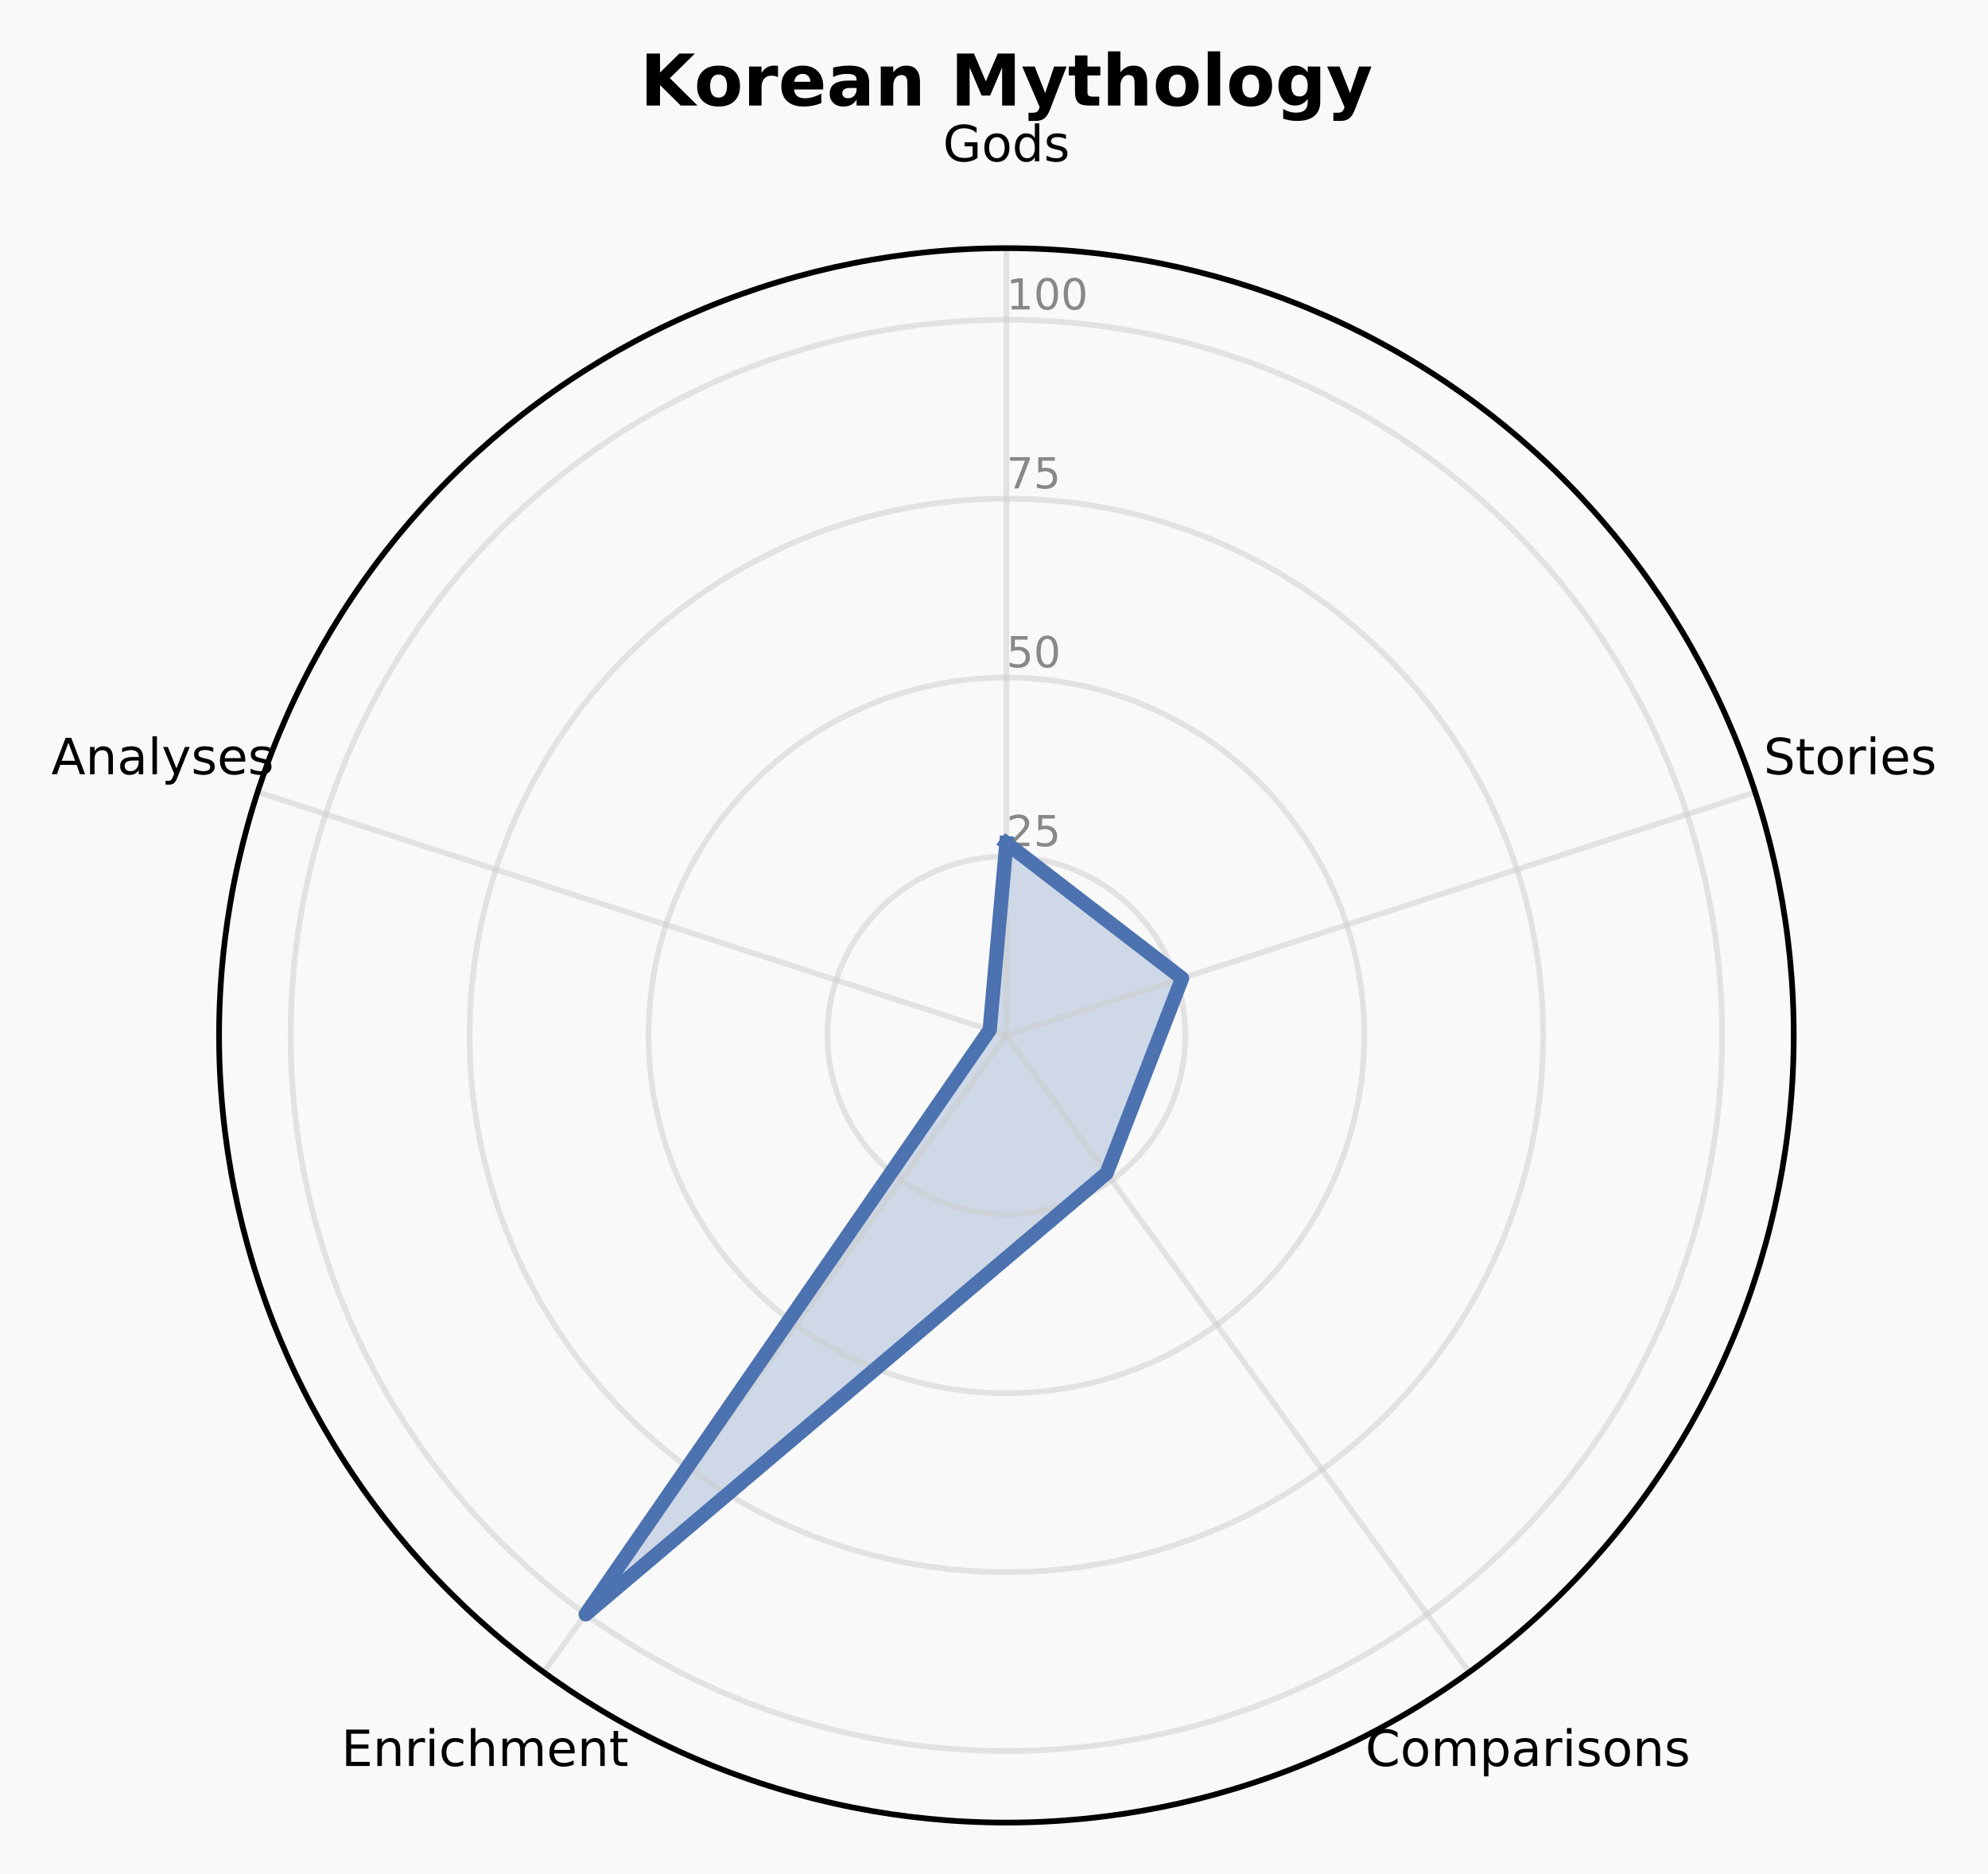
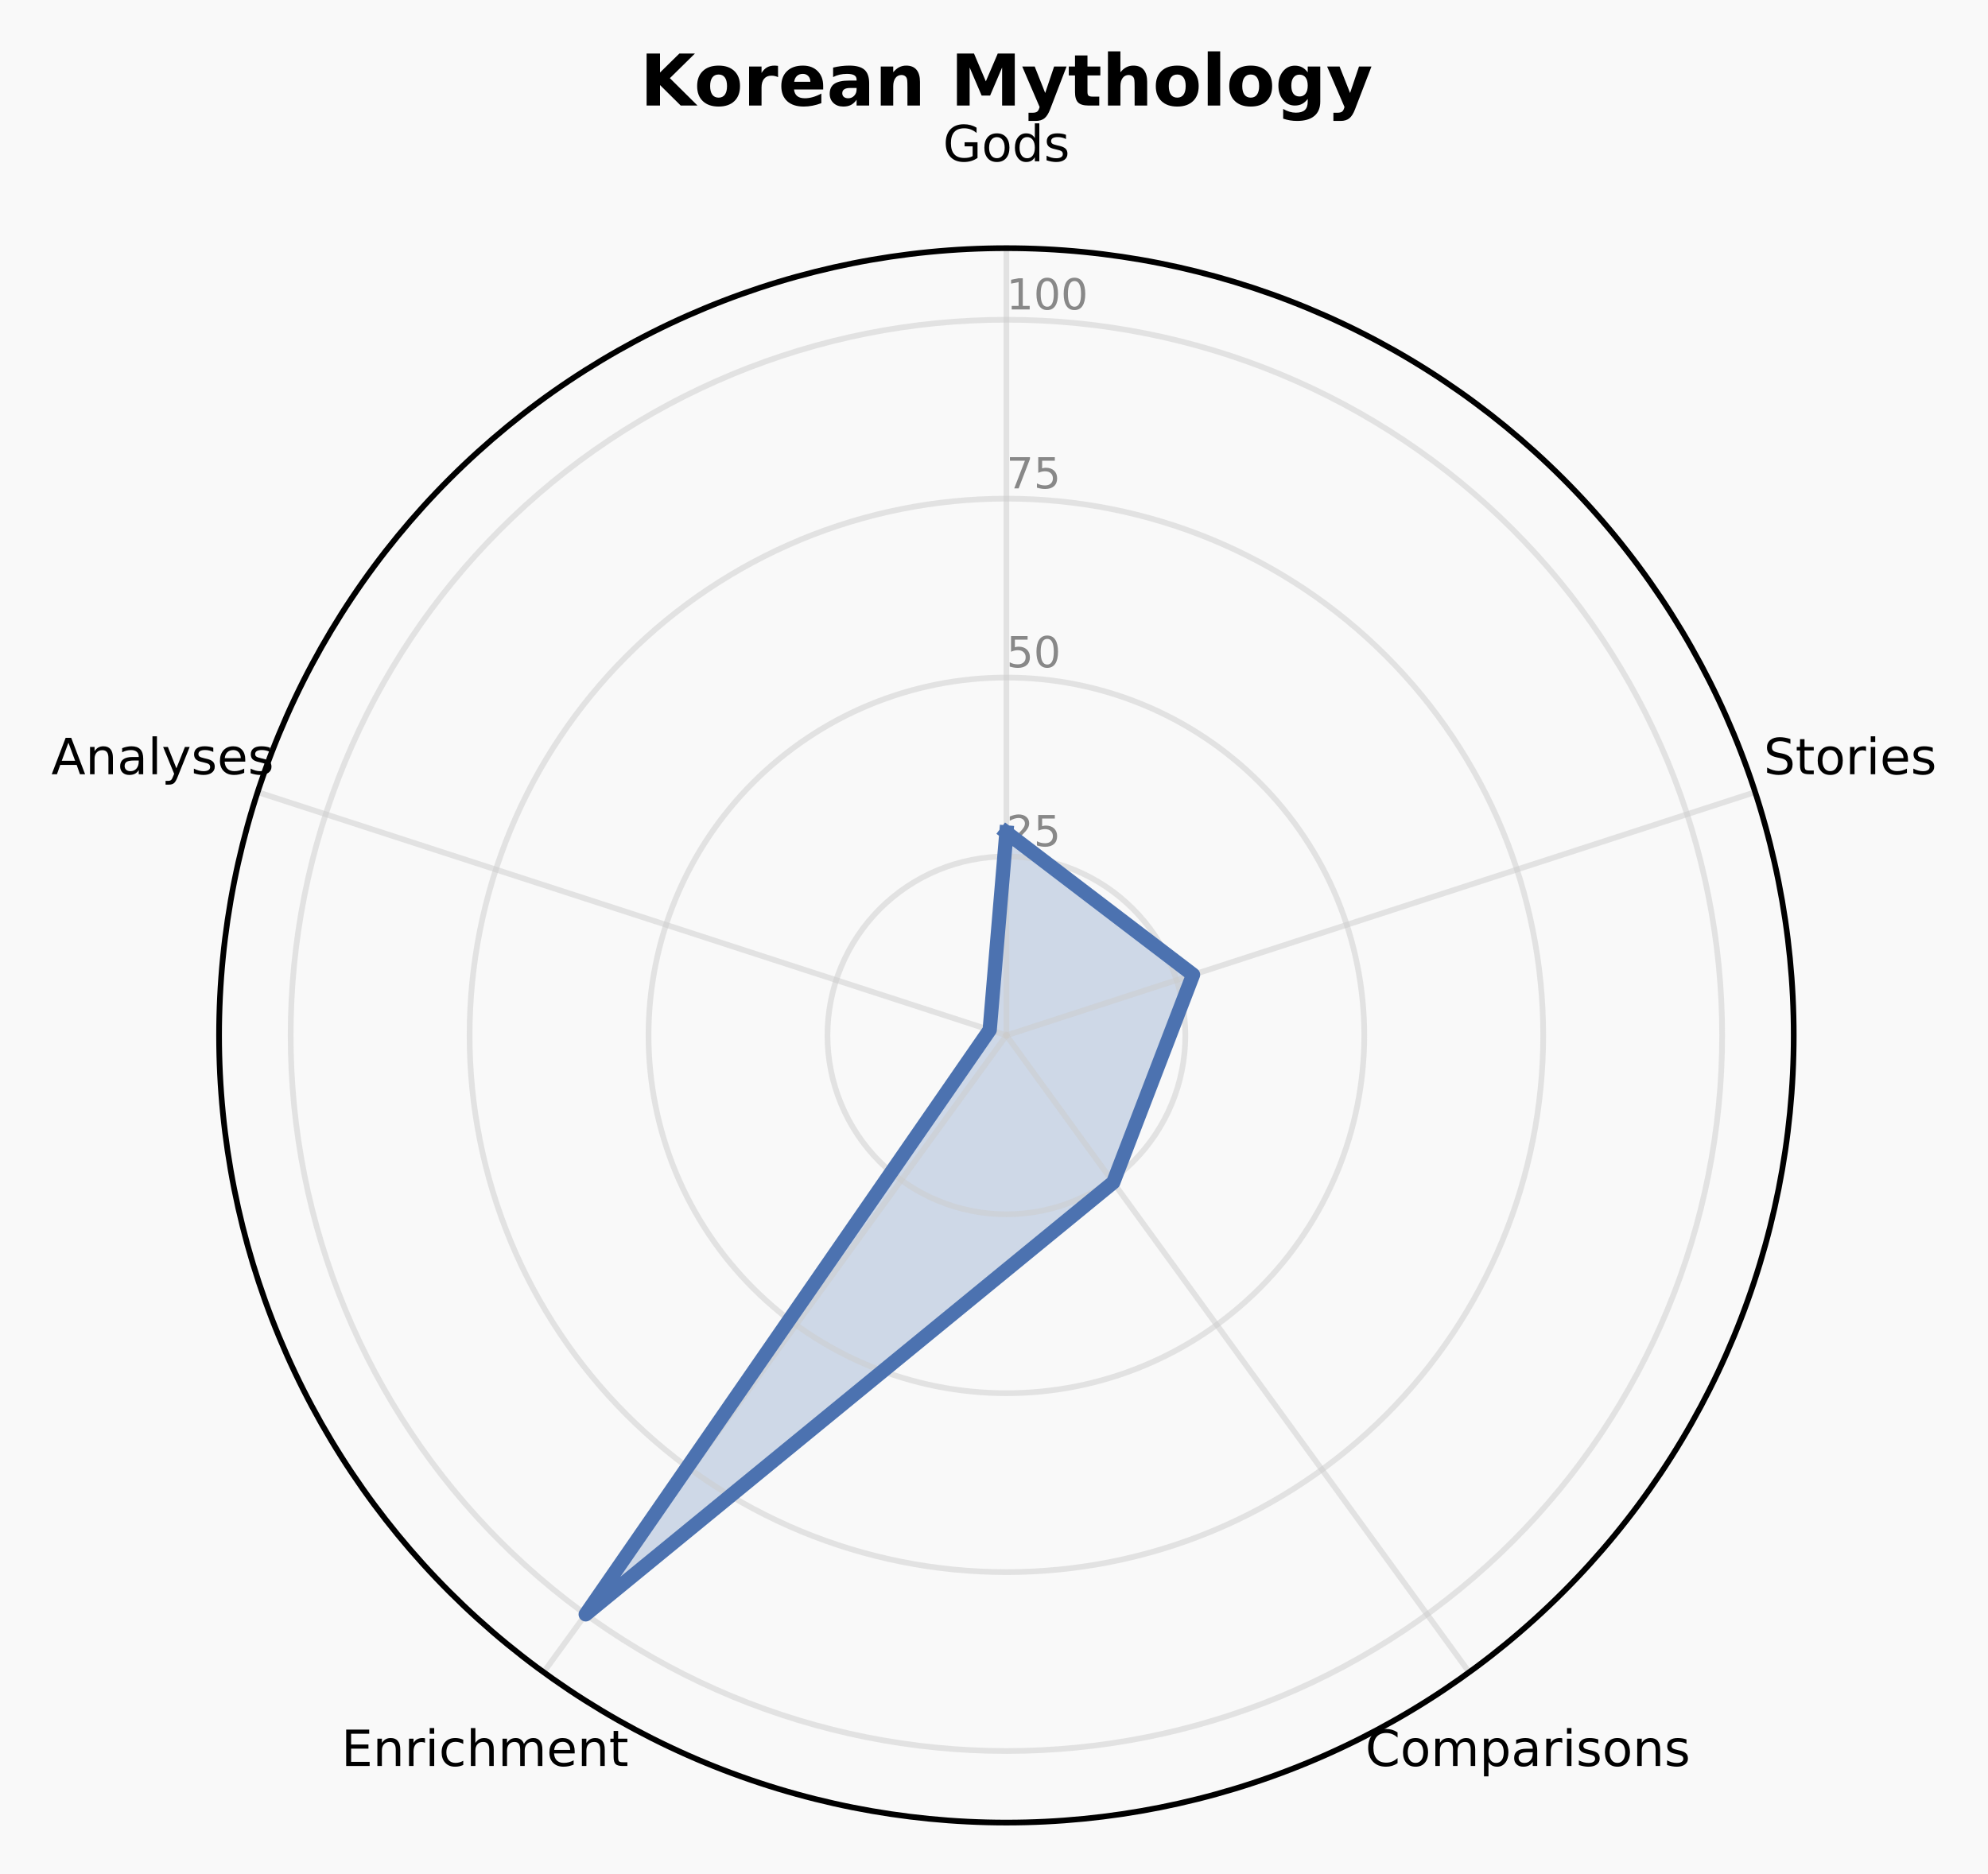
<svg xmlns="http://www.w3.org/2000/svg" xmlns:xlink="http://www.w3.org/1999/xlink" width="278.709pt" height="262.758pt" viewBox="0 0 278.709 262.758" version="1.1">
  <defs>
    <style type="text/css">*{stroke-linejoin: round; stroke-linecap: butt}</style>
  </defs>
  <g id="figure_1">
    <g id="patch_1">
      <path d="M 0 262.758  L 278.709 262.758  L 278.709 0  L 0 0  z " style="fill: #f9f9f9" />
    </g>
    <g id="axes_1">
      <g id="patch_2">
        <path d="M 251.473 145.178  C 251.473 130.683 248.618 116.329 243.071 102.938  C 237.524 89.546 229.393 77.377 219.143 67.128  C 208.894 56.878 196.725 48.748 183.334 43.201  C 169.942 37.654 155.588 34.798 141.093 34.798  C 126.598 34.798 112.244 37.654 98.853 43.201  C 85.461 48.748 73.293 56.878 63.043 67.128  C 52.794 77.377 44.663 89.546 39.116 102.938  C 33.569 116.329 30.714 130.683 30.714 145.178  C 30.714 159.673 33.569 174.027 39.116 187.418  C 44.663 200.81 52.794 212.979 63.043 223.228  C 73.293 233.478 85.461 241.609 98.853 247.155  C 112.244 252.702 126.598 255.558 141.093 255.558  C 155.588 255.558 169.942 252.702 183.334 247.155  C 196.725 241.609 208.894 233.478 219.143 223.228  C 229.393 212.979 237.524 200.81 243.071 187.418  C 248.618 174.027 251.473 159.673 251.473 145.178  M 141.093 145.178  C 141.093 145.178 141.093 145.178 141.093 145.178  C 141.093 145.178 141.093 145.178 141.093 145.178  C 141.093 145.178 141.093 145.178 141.093 145.178  C 141.093 145.178 141.093 145.178 141.093 145.178  C 141.093 145.178 141.093 145.178 141.093 145.178  C 141.093 145.178 141.093 145.178 141.093 145.178  C 141.093 145.178 141.093 145.178 141.093 145.178  C 141.093 145.178 141.093 145.178 141.093 145.178  C 141.093 145.178 141.093 145.178 141.093 145.178  C 141.093 145.178 141.093 145.178 141.093 145.178  C 141.093 145.178 141.093 145.178 141.093 145.178  C 141.093 145.178 141.093 145.178 141.093 145.178  C 141.093 145.178 141.093 145.178 141.093 145.178  C 141.093 145.178 141.093 145.178 141.093 145.178  C 141.093 145.178 141.093 145.178 141.093 145.178  C 141.093 145.178 141.093 145.178 141.093 145.178  z " style="fill: #f9f9f9" />
      </g>
      <g id="patch_3">
-         <path d="M 141.093 118.22  L 165.721 137.176  L 155.136 164.507  L 82.112 226.359  L 138.751 144.417  z " clip-path="url(#pfe0f6b9edf)" style="fill: #4c72b0; opacity: 0.25; stroke: #4c72b0; stroke-linejoin: miter" />
+         <path d="M 141.093 116.722  L 167.261 136.676  L 156.073 165.795  L 82.112 226.359  L 138.751 144.417  z " clip-path="url(#pa6b08bae4e)" style="fill: #4c72b0; opacity: 0.25; stroke: #4c72b0; stroke-linejoin: miter" />
      </g>
      <g id="matplotlib.axis_1">
        <g id="xtick_1">
          <g id="line2d_1">
-             <path d="M 141.093 145.178  L 141.093 34.798  " clip-path="url(#pfe0f6b9edf)" style="fill: none; stroke: #cccccc; stroke-opacity: 0.5; stroke-width: 0.8; stroke-linecap: square" />
+             <path d="M 141.093 145.178  L 141.093 34.798  " clip-path="url(#pa6b08bae4e)" style="fill: none; stroke: #cccccc; stroke-opacity: 0.5; stroke-width: 0.8; stroke-linecap: square" />
          </g>
          <g id="text_1">
            <g transform="translate(132.1945 22.61707) scale(0.07 -0.07)">
              <defs>
                <path id="DejaVuSans-2a" d="M 3809 666  L 3809 1919  L 2778 1919  L 2778 2438  L 4434 2438  L 4434 434  Q 4069 175 3628 42  Q 3188 -91 2688 -91  Q 1594 -91 976 548  Q 359 1188 359 2328  Q 359 3472 976 4111  Q 1594 4750 2688 4750  Q 3144 4750 3555 4637  Q 3966 4525 4313 4306  L 4313 3634  Q 3963 3931 3569 4081  Q 3175 4231 2741 4231  Q 1884 4231 1454 3753  Q 1025 3275 1025 2328  Q 1025 1384 1454 906  Q 1884 428 2741 428  Q 3075 428 3337 486  Q 3600 544 3809 666  z " transform="scale(0.015625)" />
                <path id="DejaVuSans-52" d="M 1959 3097  Q 1497 3097 1228 2736  Q 959 2375 959 1747  Q 959 1119 1226 758  Q 1494 397 1959 397  Q 2419 397 2687 759  Q 2956 1122 2956 1747  Q 2956 2369 2687 2733  Q 2419 3097 1959 3097  z M 1959 3584  Q 2709 3584 3137 3096  Q 3566 2609 3566 1747  Q 3566 888 3137 398  Q 2709 -91 1959 -91  Q 1206 -91 779 398  Q 353 888 353 1747  Q 353 2609 779 3096  Q 1206 3584 1959 3584  z " transform="scale(0.015625)" />
                <path id="DejaVuSans-47" d="M 2906 2969  L 2906 4863  L 3481 4863  L 3481 0  L 2906 0  L 2906 525  Q 2725 213 2448 61  Q 2172 -91 1784 -91  Q 1150 -91 751 415  Q 353 922 353 1747  Q 353 2572 751 3078  Q 1150 3584 1784 3584  Q 2172 3584 2448 3432  Q 2725 3281 2906 2969  z M 947 1747  Q 947 1113 1208 752  Q 1469 391 1925 391  Q 2381 391 2643 752  Q 2906 1113 2906 1747  Q 2906 2381 2643 2742  Q 2381 3103 1925 3103  Q 1469 3103 1208 2742  Q 947 2381 947 1747  z " transform="scale(0.015625)" />
                <path id="DejaVuSans-56" d="M 2834 3397  L 2834 2853  Q 2591 2978 2328 3040  Q 2066 3103 1784 3103  Q 1356 3103 1142 2972  Q 928 2841 928 2578  Q 928 2378 1081 2264  Q 1234 2150 1697 2047  L 1894 2003  Q 2506 1872 2764 1633  Q 3022 1394 3022 966  Q 3022 478 2636 193  Q 2250 -91 1575 -91  Q 1294 -91 989 -36  Q 684 19 347 128  L 347 722  Q 666 556 975 473  Q 1284 391 1588 391  Q 1994 391 2212 530  Q 2431 669 2431 922  Q 2431 1156 2273 1281  Q 2116 1406 1581 1522  L 1381 1569  Q 847 1681 609 1914  Q 372 2147 372 2553  Q 372 3047 722 3315  Q 1072 3584 1716 3584  Q 2034 3584 2315 3537  Q 2597 3491 2834 3397  z " transform="scale(0.015625)" />
              </defs>
              <use xlink:href="#DejaVuSans-2a" />
              <use xlink:href="#DejaVuSans-52" transform="translate(77.48438 0)" />
              <use xlink:href="#DejaVuSans-47" transform="translate(138.6719 0)" />
              <use xlink:href="#DejaVuSans-56" transform="translate(202.1562 0)" />
            </g>
          </g>
        </g>
        <g id="xtick_2">
          <g id="line2d_2">
-             <path d="M 141.093 145.178  L 246.07 111.069  " clip-path="url(#pfe0f6b9edf)" style="fill: none; stroke: #cccccc; stroke-opacity: 0.5; stroke-width: 0.8; stroke-linecap: square" />
+             <path d="M 141.093 145.178  L 246.07 111.069  " clip-path="url(#pa6b08bae4e)" style="fill: none; stroke: #cccccc; stroke-opacity: 0.5; stroke-width: 0.8; stroke-linecap: square" />
          </g>
          <g id="text_2">
            <g transform="translate(247.2616 108.5613) scale(0.07 -0.07)">
              <defs>
                <path id="DejaVuSans-36" d="M 3425 4513  L 3425 3897  Q 3066 4069 2747 4153  Q 2428 4238 2131 4238  Q 1616 4238 1336 4038  Q 1056 3838 1056 3469  Q 1056 3159 1242 3001  Q 1428 2844 1947 2747  L 2328 2669  Q 3034 2534 3370 2195  Q 3706 1856 3706 1288  Q 3706 609 3251 259  Q 2797 -91 1919 -91  Q 1588 -91 1214 -16  Q 841 59 441 206  L 441 856  Q 825 641 1194 531  Q 1563 422 1919 422  Q 2459 422 2753 634  Q 3047 847 3047 1241  Q 3047 1584 2836 1778  Q 2625 1972 2144 2069  L 1759 2144  Q 1053 2284 737 2584  Q 422 2884 422 3419  Q 422 4038 858 4394  Q 1294 4750 2059 4750  Q 2388 4750 2728 4690  Q 3069 4631 3425 4513  z " transform="scale(0.015625)" />
                <path id="DejaVuSans-57" d="M 1172 4494  L 1172 3500  L 2356 3500  L 2356 3053  L 1172 3053  L 1172 1153  Q 1172 725 1289 603  Q 1406 481 1766 481  L 2356 481  L 2356 0  L 1766 0  Q 1100 0 847 248  Q 594 497 594 1153  L 594 3053  L 172 3053  L 172 3500  L 594 3500  L 594 4494  L 1172 4494  z " transform="scale(0.015625)" />
                <path id="DejaVuSans-55" d="M 2631 2963  Q 2534 3019 2420 3045  Q 2306 3072 2169 3072  Q 1681 3072 1420 2755  Q 1159 2438 1159 1844  L 1159 0  L 581 0  L 581 3500  L 1159 3500  L 1159 2956  Q 1341 3275 1631 3429  Q 1922 3584 2338 3584  Q 2397 3584 2469 3576  Q 2541 3569 2628 3553  L 2631 2963  z " transform="scale(0.015625)" />
                <path id="DejaVuSans-4c" d="M 603 3500  L 1178 3500  L 1178 0  L 603 0  L 603 3500  z M 603 4863  L 1178 4863  L 1178 4134  L 603 4134  L 603 4863  z " transform="scale(0.015625)" />
                <path id="DejaVuSans-48" d="M 3597 1894  L 3597 1613  L 953 1613  Q 991 1019 1311 708  Q 1631 397 2203 397  Q 2534 397 2845 478  Q 3156 559 3463 722  L 3463 178  Q 3153 47 2828 -22  Q 2503 -91 2169 -91  Q 1331 -91 842 396  Q 353 884 353 1716  Q 353 2575 817 3079  Q 1281 3584 2069 3584  Q 2775 3584 3186 3129  Q 3597 2675 3597 1894  z M 3022 2063  Q 3016 2534 2758 2815  Q 2500 3097 2075 3097  Q 1594 3097 1305 2825  Q 1016 2553 972 2059  L 3022 2063  z " transform="scale(0.015625)" />
              </defs>
              <use xlink:href="#DejaVuSans-36" />
              <use xlink:href="#DejaVuSans-57" transform="translate(63.48438 0)" />
              <use xlink:href="#DejaVuSans-52" transform="translate(102.6875 0)" />
              <use xlink:href="#DejaVuSans-55" transform="translate(163.875 0)" />
              <use xlink:href="#DejaVuSans-4c" transform="translate(204.9844 0)" />
              <use xlink:href="#DejaVuSans-48" transform="translate(232.7656 0)" />
              <use xlink:href="#DejaVuSans-56" transform="translate(294.2969 0)" />
            </g>
          </g>
        </g>
        <g id="xtick_3">
          <g id="line2d_3">
-             <path d="M 141.093 145.178  L 205.973 234.477  " clip-path="url(#pfe0f6b9edf)" style="fill: none; stroke: #cccccc; stroke-opacity: 0.5; stroke-width: 0.8; stroke-linecap: square" />
+             <path d="M 141.093 145.178  L 205.973 234.477  " clip-path="url(#pa6b08bae4e)" style="fill: none; stroke: #cccccc; stroke-opacity: 0.5; stroke-width: 0.8; stroke-linecap: square" />
          </g>
          <g id="text_3">
            <g transform="translate(191.4228 247.6219) scale(0.07 -0.07)">
              <defs>
                <path id="DejaVuSans-26" d="M 4122 4306  L 4122 3641  Q 3803 3938 3442 4084  Q 3081 4231 2675 4231  Q 1875 4231 1450 3742  Q 1025 3253 1025 2328  Q 1025 1406 1450 917  Q 1875 428 2675 428  Q 3081 428 3442 575  Q 3803 722 4122 1019  L 4122 359  Q 3791 134 3420 21  Q 3050 -91 2638 -91  Q 1578 -91 968 557  Q 359 1206 359 2328  Q 359 3453 968 4101  Q 1578 4750 2638 4750  Q 3056 4750 3426 4639  Q 3797 4528 4122 4306  z " transform="scale(0.015625)" />
                <path id="DejaVuSans-50" d="M 3328 2828  Q 3544 3216 3844 3400  Q 4144 3584 4550 3584  Q 5097 3584 5394 3201  Q 5691 2819 5691 2113  L 5691 0  L 5113 0  L 5113 2094  Q 5113 2597 4934 2840  Q 4756 3084 4391 3084  Q 3944 3084 3684 2787  Q 3425 2491 3425 1978  L 3425 0  L 2847 0  L 2847 2094  Q 2847 2600 2669 2842  Q 2491 3084 2119 3084  Q 1678 3084 1418 2786  Q 1159 2488 1159 1978  L 1159 0  L 581 0  L 581 3500  L 1159 3500  L 1159 2956  Q 1356 3278 1631 3431  Q 1906 3584 2284 3584  Q 2666 3584 2933 3390  Q 3200 3197 3328 2828  z " transform="scale(0.015625)" />
                <path id="DejaVuSans-53" d="M 1159 525  L 1159 -1331  L 581 -1331  L 581 3500  L 1159 3500  L 1159 2969  Q 1341 3281 1617 3432  Q 1894 3584 2278 3584  Q 2916 3584 3314 3078  Q 3713 2572 3713 1747  Q 3713 922 3314 415  Q 2916 -91 2278 -91  Q 1894 -91 1617 61  Q 1341 213 1159 525  z M 3116 1747  Q 3116 2381 2855 2742  Q 2594 3103 2138 3103  Q 1681 3103 1420 2742  Q 1159 2381 1159 1747  Q 1159 1113 1420 752  Q 1681 391 2138 391  Q 2594 391 2855 752  Q 3116 1113 3116 1747  z " transform="scale(0.015625)" />
                <path id="DejaVuSans-44" d="M 2194 1759  Q 1497 1759 1228 1600  Q 959 1441 959 1056  Q 959 750 1161 570  Q 1363 391 1709 391  Q 2188 391 2477 730  Q 2766 1069 2766 1631  L 2766 1759  L 2194 1759  z M 3341 1997  L 3341 0  L 2766 0  L 2766 531  Q 2569 213 2275 61  Q 1981 -91 1556 -91  Q 1019 -91 701 211  Q 384 513 384 1019  Q 384 1609 779 1909  Q 1175 2209 1959 2209  L 2766 2209  L 2766 2266  Q 2766 2663 2505 2880  Q 2244 3097 1772 3097  Q 1472 3097 1187 3025  Q 903 2953 641 2809  L 641 3341  Q 956 3463 1253 3523  Q 1550 3584 1831 3584  Q 2591 3584 2966 3190  Q 3341 2797 3341 1997  z " transform="scale(0.015625)" />
                <path id="DejaVuSans-51" d="M 3513 2113  L 3513 0  L 2938 0  L 2938 2094  Q 2938 2591 2744 2837  Q 2550 3084 2163 3084  Q 1697 3084 1428 2787  Q 1159 2491 1159 1978  L 1159 0  L 581 0  L 581 3500  L 1159 3500  L 1159 2956  Q 1366 3272 1645 3428  Q 1925 3584 2291 3584  Q 2894 3584 3203 3211  Q 3513 2838 3513 2113  z " transform="scale(0.015625)" />
              </defs>
              <use xlink:href="#DejaVuSans-26" />
              <use xlink:href="#DejaVuSans-52" transform="translate(69.82812 0)" />
              <use xlink:href="#DejaVuSans-50" transform="translate(131.0156 0)" />
              <use xlink:href="#DejaVuSans-53" transform="translate(228.4219 0)" />
              <use xlink:href="#DejaVuSans-44" transform="translate(291.9062 0)" />
              <use xlink:href="#DejaVuSans-55" transform="translate(353.1875 0)" />
              <use xlink:href="#DejaVuSans-4c" transform="translate(394.2969 0)" />
              <use xlink:href="#DejaVuSans-56" transform="translate(422.0781 0)" />
              <use xlink:href="#DejaVuSans-52" transform="translate(474.1719 0)" />
              <use xlink:href="#DejaVuSans-51" transform="translate(535.3594 0)" />
              <use xlink:href="#DejaVuSans-56" transform="translate(598.7344 0)" />
            </g>
          </g>
        </g>
        <g id="xtick_4">
          <g id="line2d_4">
-             <path d="M 141.093 145.178  L 76.214 234.477  " clip-path="url(#pfe0f6b9edf)" style="fill: none; stroke: #cccccc; stroke-opacity: 0.5; stroke-width: 0.8; stroke-linecap: square" />
+             <path d="M 141.093 145.178  L 76.214 234.477  " clip-path="url(#pa6b08bae4e)" style="fill: none; stroke: #cccccc; stroke-opacity: 0.5; stroke-width: 0.8; stroke-linecap: square" />
          </g>
          <g id="text_4">
            <g transform="translate(47.8483 247.6219) scale(0.07 -0.07)">
              <defs>
                <path id="DejaVuSans-28" d="M 628 4666  L 3578 4666  L 3578 4134  L 1259 4134  L 1259 2753  L 3481 2753  L 3481 2222  L 1259 2222  L 1259 531  L 3634 531  L 3634 0  L 628 0  L 628 4666  z " transform="scale(0.015625)" />
                <path id="DejaVuSans-46" d="M 3122 3366  L 3122 2828  Q 2878 2963 2633 3030  Q 2388 3097 2138 3097  Q 1578 3097 1268 2742  Q 959 2388 959 1747  Q 959 1106 1268 751  Q 1578 397 2138 397  Q 2388 397 2633 464  Q 2878 531 3122 666  L 3122 134  Q 2881 22 2623 -34  Q 2366 -91 2075 -91  Q 1284 -91 818 406  Q 353 903 353 1747  Q 353 2603 823 3093  Q 1294 3584 2113 3584  Q 2378 3584 2631 3529  Q 2884 3475 3122 3366  z " transform="scale(0.015625)" />
                <path id="DejaVuSans-4b" d="M 3513 2113  L 3513 0  L 2938 0  L 2938 2094  Q 2938 2591 2744 2837  Q 2550 3084 2163 3084  Q 1697 3084 1428 2787  Q 1159 2491 1159 1978  L 1159 0  L 581 0  L 581 4863  L 1159 4863  L 1159 2956  Q 1366 3272 1645 3428  Q 1925 3584 2291 3584  Q 2894 3584 3203 3211  Q 3513 2838 3513 2113  z " transform="scale(0.015625)" />
              </defs>
              <use xlink:href="#DejaVuSans-28" />
              <use xlink:href="#DejaVuSans-51" transform="translate(63.1875 0)" />
              <use xlink:href="#DejaVuSans-55" transform="translate(126.5625 0)" />
              <use xlink:href="#DejaVuSans-4c" transform="translate(167.6719 0)" />
              <use xlink:href="#DejaVuSans-46" transform="translate(195.4531 0)" />
              <use xlink:href="#DejaVuSans-4b" transform="translate(250.4375 0)" />
              <use xlink:href="#DejaVuSans-50" transform="translate(313.8125 0)" />
              <use xlink:href="#DejaVuSans-48" transform="translate(411.2188 0)" />
              <use xlink:href="#DejaVuSans-51" transform="translate(472.75 0)" />
              <use xlink:href="#DejaVuSans-57" transform="translate(536.125 0)" />
            </g>
          </g>
        </g>
        <g id="xtick_5">
          <g id="line2d_5">
-             <path d="M 141.093 145.178  L 36.116 111.069  " clip-path="url(#pfe0f6b9edf)" style="fill: none; stroke: #cccccc; stroke-opacity: 0.5; stroke-width: 0.8; stroke-linecap: square" />
+             <path d="M 141.093 145.178  L 36.116 111.069  " clip-path="url(#pa6b08bae4e)" style="fill: none; stroke: #cccccc; stroke-opacity: 0.5; stroke-width: 0.8; stroke-linecap: square" />
          </g>
          <g id="text_5">
            <g transform="translate(7.2 108.5613) scale(0.07 -0.07)">
              <defs>
                <path id="DejaVuSans-24" d="M 2188 4044  L 1331 1722  L 3047 1722  L 2188 4044  z M 1831 4666  L 2547 4666  L 4325 0  L 3669 0  L 3244 1197  L 1141 1197  L 716 0  L 50 0  L 1831 4666  z " transform="scale(0.015625)" />
                <path id="DejaVuSans-4f" d="M 603 4863  L 1178 4863  L 1178 0  L 603 0  L 603 4863  z " transform="scale(0.015625)" />
                <path id="DejaVuSans-5c" d="M 2059 -325  Q 1816 -950 1584 -1140  Q 1353 -1331 966 -1331  L 506 -1331  L 506 -850  L 844 -850  Q 1081 -850 1212 -737  Q 1344 -625 1503 -206  L 1606 56  L 191 3500  L 800 3500  L 1894 763  L 2988 3500  L 3597 3500  L 2059 -325  z " transform="scale(0.015625)" />
              </defs>
              <use xlink:href="#DejaVuSans-24" />
              <use xlink:href="#DejaVuSans-51" transform="translate(68.40625 0)" />
              <use xlink:href="#DejaVuSans-44" transform="translate(131.7812 0)" />
              <use xlink:href="#DejaVuSans-4f" transform="translate(193.0625 0)" />
              <use xlink:href="#DejaVuSans-5c" transform="translate(220.8438 0)" />
              <use xlink:href="#DejaVuSans-56" transform="translate(280.0312 0)" />
              <use xlink:href="#DejaVuSans-48" transform="translate(332.125 0)" />
              <use xlink:href="#DejaVuSans-56" transform="translate(393.6562 0)" />
            </g>
          </g>
        </g>
      </g>
      <g id="matplotlib.axis_2">
        <g id="ytick_1">
          <g id="line2d_6">
-             <path d="M 141.093 120.092  C 144.388 120.092 147.65 120.741 150.693 122.001  C 153.737 123.262 156.503 125.11 158.832 127.439  C 161.161 129.769 163.009 132.534 164.27 135.578  C 165.531 138.621 166.18 141.884 166.18 145.178  C 166.18 148.472 165.531 151.735 164.27 154.778  C 163.009 157.822 161.161 160.587 158.832 162.917  C 156.503 165.246 153.737 167.094 150.693 168.355  C 147.65 169.615 144.388 170.264 141.093 170.264  C 137.799 170.264 134.537 169.615 131.493 168.355  C 128.45 167.094 125.684 165.246 123.355 162.917  C 121.025 160.587 119.177 157.822 117.917 154.778  C 116.656 151.735 116.007 148.472 116.007 145.178  C 116.007 141.884 116.656 138.621 117.917 135.578  C 119.177 132.534 121.025 129.769 123.355 127.439  C 125.684 125.11 128.45 123.262 131.493 122.001  C 134.537 120.741 137.799 120.092 141.093 120.092  " clip-path="url(#pfe0f6b9edf)" style="fill: none; stroke: #cccccc; stroke-opacity: 0.5; stroke-width: 0.8; stroke-linecap: square" />
+             <path d="M 141.093 120.092  C 144.388 120.092 147.65 120.741 150.693 122.001  C 153.737 123.262 156.503 125.11 158.832 127.439  C 161.161 129.769 163.009 132.534 164.27 135.578  C 165.531 138.621 166.18 141.884 166.18 145.178  C 166.18 148.472 165.531 151.735 164.27 154.778  C 163.009 157.822 161.161 160.587 158.832 162.917  C 156.503 165.246 153.737 167.094 150.693 168.355  C 147.65 169.615 144.388 170.264 141.093 170.264  C 137.799 170.264 134.537 169.615 131.493 168.355  C 128.45 167.094 125.684 165.246 123.355 162.917  C 121.025 160.587 119.177 157.822 117.917 154.778  C 116.656 151.735 116.007 148.472 116.007 145.178  C 116.007 141.884 116.656 138.621 117.917 135.578  C 119.177 132.534 121.025 129.769 123.355 127.439  C 125.684 125.11 128.45 123.262 131.493 122.001  C 134.537 120.741 137.799 120.092 141.093 120.092  " clip-path="url(#pa6b08bae4e)" style="fill: none; stroke: #cccccc; stroke-opacity: 0.5; stroke-width: 0.8; stroke-linecap: square" />
          </g>
          <g id="text_6">
            <g style="fill: #888888" transform="translate(141.0933 118.6504) scale(0.06 -0.06)">
              <defs>
                <path id="DejaVuSans-15" d="M 1228 531  L 3431 531  L 3431 0  L 469 0  L 469 531  Q 828 903 1448 1529  Q 2069 2156 2228 2338  Q 2531 2678 2651 2914  Q 2772 3150 2772 3378  Q 2772 3750 2511 3984  Q 2250 4219 1831 4219  Q 1534 4219 1204 4116  Q 875 4013 500 3803  L 500 4441  Q 881 4594 1212 4672  Q 1544 4750 1819 4750  Q 2544 4750 2975 4387  Q 3406 4025 3406 3419  Q 3406 3131 3298 2873  Q 3191 2616 2906 2266  Q 2828 2175 2409 1742  Q 1991 1309 1228 531  z " transform="scale(0.015625)" />
                <path id="DejaVuSans-18" d="M 691 4666  L 3169 4666  L 3169 4134  L 1269 4134  L 1269 2991  Q 1406 3038 1543 3061  Q 1681 3084 1819 3084  Q 2600 3084 3056 2656  Q 3513 2228 3513 1497  Q 3513 744 3044 326  Q 2575 -91 1722 -91  Q 1428 -91 1123 -41  Q 819 9 494 109  L 494 744  Q 775 591 1075 516  Q 1375 441 1709 441  Q 2250 441 2565 725  Q 2881 1009 2881 1497  Q 2881 1984 2565 2268  Q 2250 2553 1709 2553  Q 1456 2553 1204 2497  Q 953 2441 691 2322  L 691 4666  z " transform="scale(0.015625)" />
              </defs>
              <use xlink:href="#DejaVuSans-15" />
              <use xlink:href="#DejaVuSans-18" transform="translate(63.625 0)" />
            </g>
          </g>
        </g>
        <g id="ytick_2">
          <g id="line2d_7">
-             <path d="M 141.093 95.005  C 147.682 95.005 154.206 96.303 160.293 98.825  C 166.381 101.346 171.912 105.042 176.571 109.701  C 181.229 114.36 184.925 119.891 187.447 125.978  C 189.968 132.065 191.266 138.589 191.266 145.178  C 191.266 151.767 189.968 158.291 187.447 164.378  C 184.925 170.465 181.229 175.997 176.571 180.655  C 171.912 185.314 166.381 189.01 160.293 191.531  C 154.206 194.053 147.682 195.351 141.093 195.351  C 134.505 195.351 127.98 194.053 121.893 191.531  C 115.806 189.01 110.275 185.314 105.616 180.655  C 100.957 175.997 97.261 170.465 94.74 164.378  C 92.219 158.291 90.921 151.767 90.921 145.178  C 90.921 138.589 92.219 132.065 94.74 125.978  C 97.261 119.891 100.957 114.36 105.616 109.701  C 110.275 105.042 115.806 101.346 121.893 98.825  C 127.98 96.303 134.505 95.005 141.093 95.005  " clip-path="url(#pfe0f6b9edf)" style="fill: none; stroke: #cccccc; stroke-opacity: 0.5; stroke-width: 0.8; stroke-linecap: square" />
+             <path d="M 141.093 95.005  C 147.682 95.005 154.206 96.303 160.293 98.825  C 166.381 101.346 171.912 105.042 176.571 109.701  C 181.229 114.36 184.925 119.891 187.447 125.978  C 189.968 132.065 191.266 138.589 191.266 145.178  C 191.266 151.767 189.968 158.291 187.447 164.378  C 184.925 170.465 181.229 175.997 176.571 180.655  C 171.912 185.314 166.381 189.01 160.293 191.531  C 154.206 194.053 147.682 195.351 141.093 195.351  C 134.505 195.351 127.98 194.053 121.893 191.531  C 115.806 189.01 110.275 185.314 105.616 180.655  C 100.957 175.997 97.261 170.465 94.74 164.378  C 92.219 158.291 90.921 151.767 90.921 145.178  C 90.921 138.589 92.219 132.065 94.74 125.978  C 97.261 119.891 100.957 114.36 105.616 109.701  C 110.275 105.042 115.806 101.346 121.893 98.825  C 127.98 96.303 134.505 95.005 141.093 95.005  " clip-path="url(#pa6b08bae4e)" style="fill: none; stroke: #cccccc; stroke-opacity: 0.5; stroke-width: 0.8; stroke-linecap: square" />
          </g>
          <g id="text_7">
            <g style="fill: #888888" transform="translate(141.0933 93.56408) scale(0.06 -0.06)">
              <defs>
                <path id="DejaVuSans-13" d="M 2034 4250  Q 1547 4250 1301 3770  Q 1056 3291 1056 2328  Q 1056 1369 1301 889  Q 1547 409 2034 409  Q 2525 409 2770 889  Q 3016 1369 3016 2328  Q 3016 3291 2770 3770  Q 2525 4250 2034 4250  z M 2034 4750  Q 2819 4750 3233 4129  Q 3647 3509 3647 2328  Q 3647 1150 3233 529  Q 2819 -91 2034 -91  Q 1250 -91 836 529  Q 422 1150 422 2328  Q 422 3509 836 4129  Q 1250 4750 2034 4750  z " transform="scale(0.015625)" />
              </defs>
              <use xlink:href="#DejaVuSans-18" />
              <use xlink:href="#DejaVuSans-13" transform="translate(63.625 0)" />
            </g>
          </g>
        </g>
        <g id="ytick_3">
          <g id="line2d_8">
-             <path d="M 141.093 69.919  C 150.976 69.919 160.763 71.866 169.894 75.648  C 179.024 79.43 187.321 84.974 194.309 91.962  C 201.298 98.95 206.841 107.247 210.623 116.378  C 214.405 125.508 216.352 135.295 216.352 145.178  C 216.352 155.061 214.405 164.848 210.623 173.978  C 206.841 183.109 201.298 191.406 194.309 198.394  C 187.321 205.382 179.024 210.926 169.894 214.708  C 160.763 218.49 150.976 220.437 141.093 220.437  C 131.21 220.437 121.424 218.49 112.293 214.708  C 103.162 210.926 94.866 205.382 87.877 198.394  C 80.889 191.406 75.345 183.109 71.563 173.978  C 67.781 164.848 65.834 155.061 65.834 145.178  C 65.834 135.295 67.781 125.508 71.563 116.378  C 75.345 107.247 80.889 98.95 87.877 91.962  C 94.866 84.974 103.162 79.43 112.293 75.648  C 121.424 71.866 131.21 69.919 141.093 69.919  " clip-path="url(#pfe0f6b9edf)" style="fill: none; stroke: #cccccc; stroke-opacity: 0.5; stroke-width: 0.8; stroke-linecap: square" />
+             <path d="M 141.093 69.919  C 150.976 69.919 160.763 71.866 169.894 75.648  C 179.024 79.43 187.321 84.974 194.309 91.962  C 201.298 98.95 206.841 107.247 210.623 116.378  C 214.405 125.508 216.352 135.295 216.352 145.178  C 216.352 155.061 214.405 164.848 210.623 173.978  C 206.841 183.109 201.298 191.406 194.309 198.394  C 187.321 205.382 179.024 210.926 169.894 214.708  C 160.763 218.49 150.976 220.437 141.093 220.437  C 131.21 220.437 121.424 218.49 112.293 214.708  C 103.162 210.926 94.866 205.382 87.877 198.394  C 80.889 191.406 75.345 183.109 71.563 173.978  C 67.781 164.848 65.834 155.061 65.834 145.178  C 65.834 135.295 67.781 125.508 71.563 116.378  C 75.345 107.247 80.889 98.95 87.877 91.962  C 94.866 84.974 103.162 79.43 112.293 75.648  C 121.424 71.866 131.21 69.919 141.093 69.919  " clip-path="url(#pa6b08bae4e)" style="fill: none; stroke: #cccccc; stroke-opacity: 0.5; stroke-width: 0.8; stroke-linecap: square" />
          </g>
          <g id="text_8">
            <g style="fill: #888888" transform="translate(141.0933 68.47781) scale(0.06 -0.06)">
              <defs>
                <path id="DejaVuSans-1a" d="M 525 4666  L 3525 4666  L 3525 4397  L 1831 0  L 1172 0  L 2766 4134  L 525 4134  L 525 4666  z " transform="scale(0.015625)" />
              </defs>
              <use xlink:href="#DejaVuSans-1a" />
              <use xlink:href="#DejaVuSans-18" transform="translate(63.625 0)" />
            </g>
          </g>
        </g>
        <g id="ytick_4">
          <g id="line2d_9">
-             <path d="M 141.093 44.833  C 154.27 44.833 167.32 47.429 179.494 52.471  C 191.668 57.514 202.73 64.906 212.048 74.223  C 221.366 83.541 228.757 94.603 233.8 106.778  C 238.843 118.952 241.438 132.001 241.438 145.178  C 241.438 158.355 238.843 171.404 233.8 183.578  C 228.757 195.753 221.366 206.815 212.048 216.133  C 202.73 225.45 191.668 232.842 179.494 237.885  C 167.32 242.927 154.27 245.523 141.093 245.523  C 127.916 245.523 114.867 242.927 102.693 237.885  C 90.519 232.842 79.456 225.45 70.139 216.133  C 60.821 206.815 53.429 195.753 48.387 183.578  C 43.344 171.404 40.748 158.355 40.748 145.178  C 40.748 132.001 43.344 118.952 48.387 106.778  C 53.429 94.603 60.821 83.541 70.139 74.223  C 79.456 64.906 90.519 57.514 102.693 52.471  C 114.867 47.429 127.916 44.833 141.093 44.833  " clip-path="url(#pfe0f6b9edf)" style="fill: none; stroke: #cccccc; stroke-opacity: 0.5; stroke-width: 0.8; stroke-linecap: square" />
+             <path d="M 141.093 44.833  C 154.27 44.833 167.32 47.429 179.494 52.471  C 191.668 57.514 202.73 64.906 212.048 74.223  C 221.366 83.541 228.757 94.603 233.8 106.778  C 238.843 118.952 241.438 132.001 241.438 145.178  C 241.438 158.355 238.843 171.404 233.8 183.578  C 228.757 195.753 221.366 206.815 212.048 216.133  C 202.73 225.45 191.668 232.842 179.494 237.885  C 167.32 242.927 154.27 245.523 141.093 245.523  C 127.916 245.523 114.867 242.927 102.693 237.885  C 90.519 232.842 79.456 225.45 70.139 216.133  C 60.821 206.815 53.429 195.753 48.387 183.578  C 43.344 171.404 40.748 158.355 40.748 145.178  C 40.748 132.001 43.344 118.952 48.387 106.778  C 53.429 94.603 60.821 83.541 70.139 74.223  C 79.456 64.906 90.519 57.514 102.693 52.471  C 114.867 47.429 127.916 44.833 141.093 44.833  " clip-path="url(#pa6b08bae4e)" style="fill: none; stroke: #cccccc; stroke-opacity: 0.5; stroke-width: 0.8; stroke-linecap: square" />
          </g>
          <g id="text_9">
            <g style="fill: #888888" transform="translate(141.0933 43.39154) scale(0.06 -0.06)">
              <defs>
                <path id="DejaVuSans-14" d="M 794 531  L 1825 531  L 1825 4091  L 703 3866  L 703 4441  L 1819 4666  L 2450 4666  L 2450 531  L 3481 531  L 3481 0  L 794 0  L 794 531  z " transform="scale(0.015625)" />
              </defs>
              <use xlink:href="#DejaVuSans-14" />
              <use xlink:href="#DejaVuSans-13" transform="translate(63.625 0)" />
              <use xlink:href="#DejaVuSans-13" transform="translate(127.25 0)" />
            </g>
          </g>
        </g>
      </g>
      <g id="line2d_10">
-         <path d="M 141.093 118.22  L 165.721 137.176  L 155.136 164.507  L 82.112 226.359  L 138.751 144.417  L 141.093 118.22  " clip-path="url(#pfe0f6b9edf)" style="fill: none; stroke: #4c72b0; stroke-width: 2; stroke-linecap: square" />
+         <path d="M 141.093 116.722  L 167.261 136.676  L 156.073 165.795  L 82.112 226.359  L 138.751 144.417  L 141.093 116.722  " clip-path="url(#pa6b08bae4e)" style="fill: none; stroke: #4c72b0; stroke-width: 2; stroke-linecap: square" />
      </g>
      <g id="patch_4">
        <path d="M 141.093 34.798  C 126.598 34.798 112.244 37.654 98.853 43.201  C 85.461 48.748 73.293 56.878 63.043 67.128  C 52.794 77.377 44.663 89.546 39.116 102.938  C 33.569 116.329 30.714 130.683 30.714 145.178  C 30.714 159.673 33.569 174.027 39.116 187.418  C 44.663 200.81 52.794 212.979 63.043 223.228  C 73.293 233.478 85.461 241.609 98.853 247.155  C 112.244 252.702 126.598 255.558 141.093 255.558  C 155.588 255.558 169.942 252.702 183.334 247.155  C 196.725 241.609 208.894 233.478 219.143 223.228  C 229.393 212.979 237.524 200.81 243.071 187.418  C 248.618 174.027 251.473 159.673 251.473 145.178  C 251.473 130.683 248.618 116.329 243.071 102.938  C 237.524 89.546 229.393 77.377 219.143 67.128  C 208.894 56.878 196.725 48.748 183.334 43.201  C 169.942 37.654 155.588 34.798 141.093 34.798  " style="fill: none; stroke: #000000; stroke-width: 0.8; stroke-linejoin: miter; stroke-linecap: square" />
      </g>
      <g id="text_10">
        <g transform="translate(89.73311 14.79844) scale(0.1 -0.1)">
          <defs>
            <path id="DejaVuSans-Bold-2e" d="M 588 4666  L 1791 4666  L 1791 2963  L 3525 4666  L 4922 4666  L 2675 2456  L 5153 0  L 3647 0  L 1791 1838  L 1791 0  L 588 0  L 588 4666  z " transform="scale(0.015625)" />
            <path id="DejaVuSans-Bold-52" d="M 2203 2784  Q 1831 2784 1636 2517  Q 1441 2250 1441 1747  Q 1441 1244 1636 976  Q 1831 709 2203 709  Q 2569 709 2762 976  Q 2956 1244 2956 1747  Q 2956 2250 2762 2517  Q 2569 2784 2203 2784  z M 2203 3584  Q 3106 3584 3614 3096  Q 4122 2609 4122 1747  Q 4122 884 3614 396  Q 3106 -91 2203 -91  Q 1297 -91 786 396  Q 275 884 275 1747  Q 275 2609 786 3096  Q 1297 3584 2203 3584  z " transform="scale(0.015625)" />
            <path id="DejaVuSans-Bold-55" d="M 3138 2547  Q 2991 2616 2845 2648  Q 2700 2681 2553 2681  Q 2122 2681 1889 2404  Q 1656 2128 1656 1613  L 1656 0  L 538 0  L 538 3500  L 1656 3500  L 1656 2925  Q 1872 3269 2151 3426  Q 2431 3584 2822 3584  Q 2878 3584 2943 3579  Q 3009 3575 3134 3559  L 3138 2547  z " transform="scale(0.015625)" />
            <path id="DejaVuSans-Bold-48" d="M 4031 1759  L 4031 1441  L 1416 1441  Q 1456 1047 1700 850  Q 1944 653 2381 653  Q 2734 653 3104 758  Q 3475 863 3866 1075  L 3866 213  Q 3469 63 3072 -14  Q 2675 -91 2278 -91  Q 1328 -91 801 392  Q 275 875 275 1747  Q 275 2603 792 3093  Q 1309 3584 2216 3584  Q 3041 3584 3536 3087  Q 4031 2591 4031 1759  z M 2881 2131  Q 2881 2450 2695 2645  Q 2509 2841 2209 2841  Q 1884 2841 1681 2658  Q 1478 2475 1428 2131  L 2881 2131  z " transform="scale(0.015625)" />
            <path id="DejaVuSans-Bold-44" d="M 2106 1575  Q 1756 1575 1579 1456  Q 1403 1338 1403 1106  Q 1403 894 1545 773  Q 1688 653 1941 653  Q 2256 653 2472 879  Q 2688 1106 2688 1447  L 2688 1575  L 2106 1575  z M 3816 1997  L 3816 0  L 2688 0  L 2688 519  Q 2463 200 2181 54  Q 1900 -91 1497 -91  Q 953 -91 614 226  Q 275 544 275 1050  Q 275 1666 698 1953  Q 1122 2241 2028 2241  L 2688 2241  L 2688 2328  Q 2688 2594 2478 2717  Q 2269 2841 1825 2841  Q 1466 2841 1156 2769  Q 847 2697 581 2553  L 581 3406  Q 941 3494 1303 3539  Q 1666 3584 2028 3584  Q 2975 3584 3395 3211  Q 3816 2838 3816 1997  z " transform="scale(0.015625)" />
            <path id="DejaVuSans-Bold-51" d="M 4056 2131  L 4056 0  L 2931 0  L 2931 347  L 2931 1631  Q 2931 2084 2911 2256  Q 2891 2428 2841 2509  Q 2775 2619 2662 2680  Q 2550 2741 2406 2741  Q 2056 2741 1856 2470  Q 1656 2200 1656 1722  L 1656 0  L 538 0  L 538 3500  L 1656 3500  L 1656 2988  Q 1909 3294 2193 3439  Q 2478 3584 2822 3584  Q 3428 3584 3742 3212  Q 4056 2841 4056 2131  z " transform="scale(0.015625)" />
            <path id="DejaVuSans-Bold-3" transform="scale(0.015625)" />
            <path id="DejaVuSans-Bold-30" d="M 588 4666  L 2119 4666  L 3181 2169  L 4250 4666  L 5778 4666  L 5778 0  L 4641 0  L 4641 3413  L 3566 897  L 2803 897  L 1728 3413  L 1728 0  L 588 0  L 588 4666  z " transform="scale(0.015625)" />
            <path id="DejaVuSans-Bold-5c" d="M 78 3500  L 1197 3500  L 2138 1125  L 2938 3500  L 4056 3500  L 2584 -331  Q 2363 -916 2067 -1148  Q 1772 -1381 1288 -1381  L 641 -1381  L 641 -647  L 991 -647  Q 1275 -647 1404 -556  Q 1534 -466 1606 -231  L 1638 -134  L 78 3500  z " transform="scale(0.015625)" />
            <path id="DejaVuSans-Bold-57" d="M 1759 4494  L 1759 3500  L 2913 3500  L 2913 2700  L 1759 2700  L 1759 1216  Q 1759 972 1856 886  Q 1953 800 2241 800  L 2816 800  L 2816 0  L 1856 0  Q 1194 0 917 276  Q 641 553 641 1216  L 641 2700  L 84 2700  L 84 3500  L 641 3500  L 641 4494  L 1759 4494  z " transform="scale(0.015625)" />
            <path id="DejaVuSans-Bold-4b" d="M 4056 2131  L 4056 0  L 2931 0  L 2931 347  L 2931 1625  Q 2931 2084 2911 2256  Q 2891 2428 2841 2509  Q 2775 2619 2662 2680  Q 2550 2741 2406 2741  Q 2056 2741 1856 2470  Q 1656 2200 1656 1722  L 1656 0  L 538 0  L 538 4863  L 1656 4863  L 1656 2988  Q 1909 3294 2193 3439  Q 2478 3584 2822 3584  Q 3428 3584 3742 3212  Q 4056 2841 4056 2131  z " transform="scale(0.015625)" />
            <path id="DejaVuSans-Bold-4f" d="M 538 4863  L 1656 4863  L 1656 0  L 538 0  L 538 4863  z " transform="scale(0.015625)" />
            <path id="DejaVuSans-Bold-4a" d="M 2919 594  Q 2688 288 2409 144  Q 2131 0 1766 0  Q 1125 0 706 504  Q 288 1009 288 1791  Q 288 2575 706 3076  Q 1125 3578 1766 3578  Q 2131 3578 2409 3434  Q 2688 3291 2919 2981  L 2919 3500  L 4044 3500  L 4044 353  Q 4044 -491 3511 -936  Q 2978 -1381 1966 -1381  Q 1638 -1381 1331 -1331  Q 1025 -1281 716 -1178  L 716 -306  Q 1009 -475 1290 -558  Q 1572 -641 1856 -641  Q 2406 -641 2662 -400  Q 2919 -159 2919 353  L 2919 594  z M 2181 2772  Q 1834 2772 1640 2515  Q 1447 2259 1447 1791  Q 1447 1309 1634 1061  Q 1822 813 2181 813  Q 2531 813 2725 1069  Q 2919 1325 2919 1791  Q 2919 2259 2725 2515  Q 2531 2772 2181 2772  z " transform="scale(0.015625)" />
          </defs>
          <use xlink:href="#DejaVuSans-Bold-2e" />
          <use xlink:href="#DejaVuSans-Bold-52" transform="translate(75.73438 0)" />
          <use xlink:href="#DejaVuSans-Bold-55" transform="translate(144.4375 0)" />
          <use xlink:href="#DejaVuSans-Bold-48" transform="translate(193.75 0)" />
          <use xlink:href="#DejaVuSans-Bold-44" transform="translate(261.5781 0)" />
          <use xlink:href="#DejaVuSans-Bold-51" transform="translate(329.0625 0)" />
          <use xlink:href="#DejaVuSans-Bold-3" transform="translate(400.25 0)" />
          <use xlink:href="#DejaVuSans-Bold-30" transform="translate(435.0625 0)" />
          <use xlink:href="#DejaVuSans-Bold-5c" transform="translate(534.5781 0)" />
          <use xlink:href="#DejaVuSans-Bold-57" transform="translate(599.7656 0)" />
          <use xlink:href="#DejaVuSans-Bold-4b" transform="translate(647.5625 0)" />
          <use xlink:href="#DejaVuSans-Bold-52" transform="translate(718.75 0)" />
          <use xlink:href="#DejaVuSans-Bold-4f" transform="translate(787.4531 0)" />
          <use xlink:href="#DejaVuSans-Bold-52" transform="translate(821.7344 0)" />
          <use xlink:href="#DejaVuSans-Bold-4a" transform="translate(890.4375 0)" />
          <use xlink:href="#DejaVuSans-Bold-5c" transform="translate(962.0156 0)" />
        </g>
      </g>
    </g>
  </g>
  <defs>
-     <clipPath id="pfe0f6b9edf">
+     <clipPath id="pa6b08bae4e">
      <path d="M 251.473 145.178  C 251.473 130.683 248.618 116.329 243.071 102.938  C 237.524 89.546 229.393 77.377 219.143 67.128  C 208.894 56.878 196.725 48.748 183.334 43.201  C 169.942 37.654 155.588 34.798 141.093 34.798  C 126.598 34.798 112.244 37.654 98.853 43.201  C 85.461 48.748 73.293 56.878 63.043 67.128  C 52.794 77.377 44.663 89.546 39.116 102.938  C 33.569 116.329 30.714 130.683 30.714 145.178  C 30.714 159.673 33.569 174.027 39.116 187.418  C 44.663 200.81 52.794 212.979 63.043 223.228  C 73.293 233.478 85.461 241.609 98.853 247.155  C 112.244 252.702 126.598 255.558 141.093 255.558  C 155.588 255.558 169.942 252.702 183.334 247.155  C 196.725 241.609 208.894 233.478 219.143 223.228  C 229.393 212.979 237.524 200.81 243.071 187.418  C 248.618 174.027 251.473 159.673 251.473 145.178  M 141.093 145.178  C 141.093 145.178 141.093 145.178 141.093 145.178  C 141.093 145.178 141.093 145.178 141.093 145.178  C 141.093 145.178 141.093 145.178 141.093 145.178  C 141.093 145.178 141.093 145.178 141.093 145.178  C 141.093 145.178 141.093 145.178 141.093 145.178  C 141.093 145.178 141.093 145.178 141.093 145.178  C 141.093 145.178 141.093 145.178 141.093 145.178  C 141.093 145.178 141.093 145.178 141.093 145.178  C 141.093 145.178 141.093 145.178 141.093 145.178  C 141.093 145.178 141.093 145.178 141.093 145.178  C 141.093 145.178 141.093 145.178 141.093 145.178  C 141.093 145.178 141.093 145.178 141.093 145.178  C 141.093 145.178 141.093 145.178 141.093 145.178  C 141.093 145.178 141.093 145.178 141.093 145.178  C 141.093 145.178 141.093 145.178 141.093 145.178  C 141.093 145.178 141.093 145.178 141.093 145.178  z " />
    </clipPath>
  </defs>
</svg>
